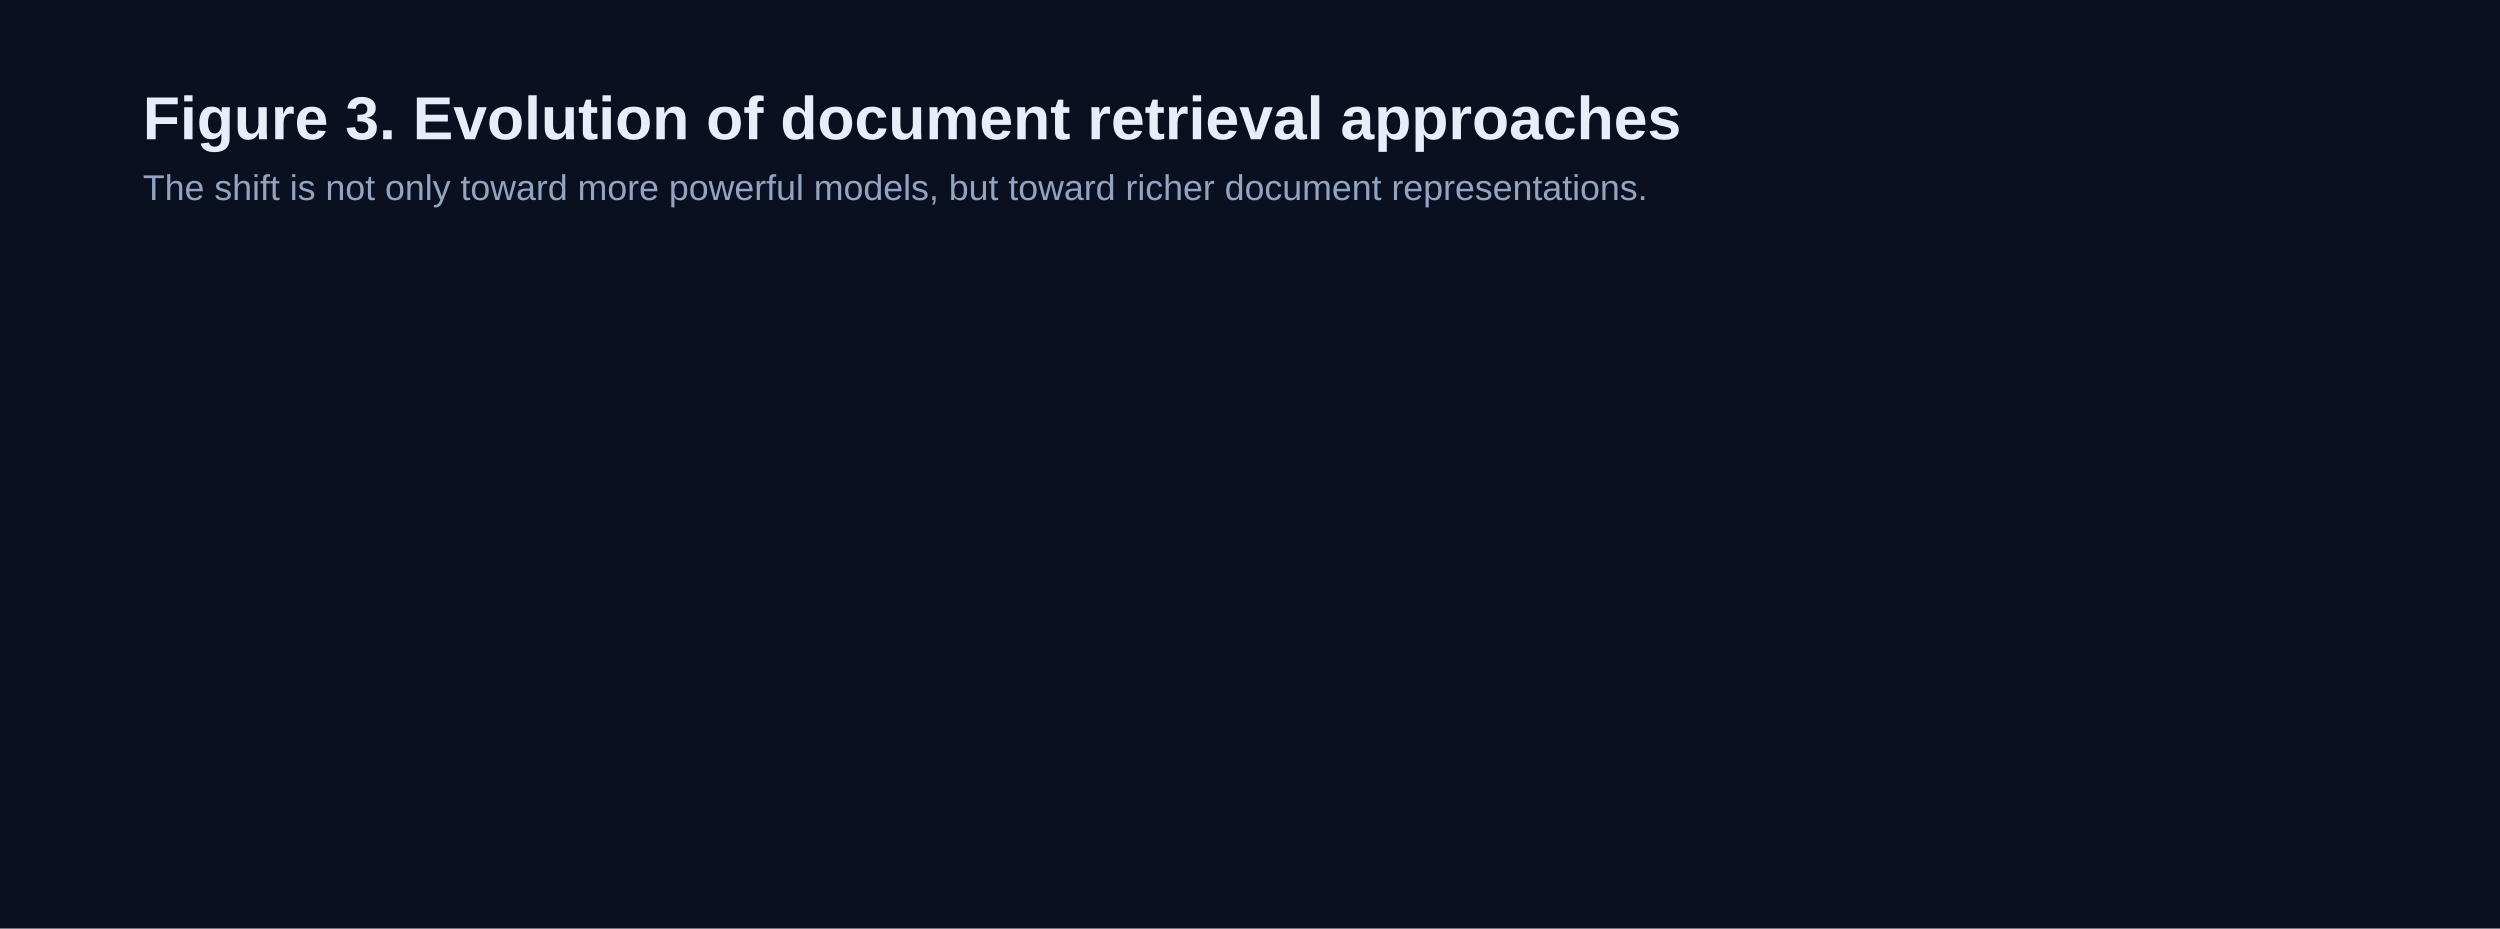
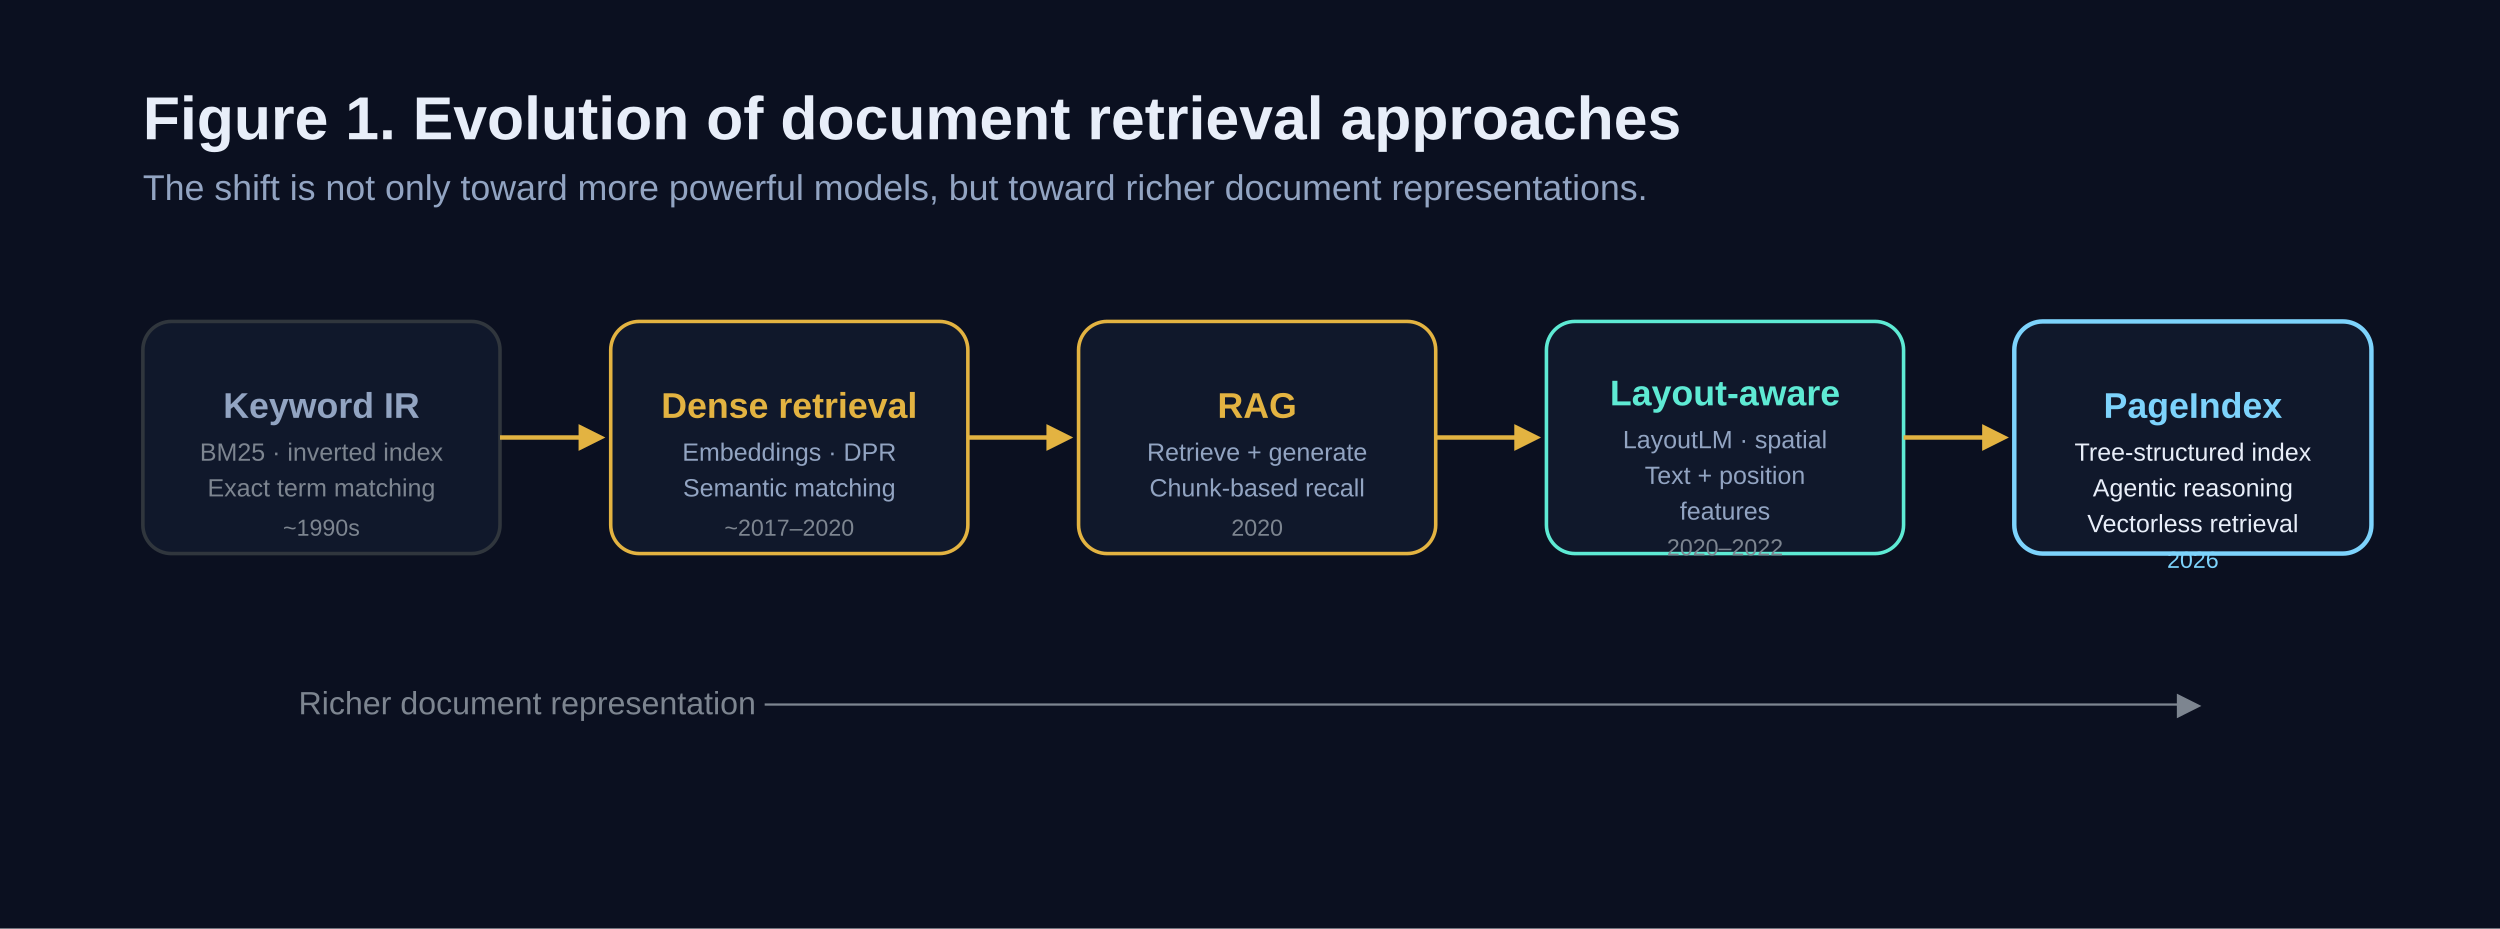
<svg xmlns="http://www.w3.org/2000/svg" width="1400" height="520" viewBox="0 0 1400 520" fill="none">
+   <defs>
+     <marker id="arr" viewBox="0 0 10 10" refX="8" refY="5" markerWidth="6" markerHeight="6" orient="auto">
+       <path d="M0,0 L10,5 L0,10 z" fill="#E3B341" />
+     </marker>
+   </defs>
  <rect width="1400" height="520" fill="#0B1020" />
-   <text x="80" y="78" fill="#E8EEF9" font-family="Arial, Helvetica, sans-serif" font-size="34" font-weight="700">Figure 3. Evolution of document retrieval approaches</text>
+   <text x="80" y="78" fill="#E8EEF9" font-family="Arial, Helvetica, sans-serif" font-size="34" font-weight="700">Figure 1. Evolution of document retrieval approaches</text>
  <text x="80" y="112" fill="#92A4C2" font-family="Arial, Helvetica, sans-serif" font-size="20">The shift is not only toward more powerful models, but toward richer document representations.</text>
+   <rect x="80" y="180" width="200" height="130" rx="16" fill="#10182B" stroke="#30363D" stroke-width="2" />
+   <text x="180" y="234" fill="#92A4C2" font-family="Arial, Helvetica, sans-serif" font-size="20" font-weight="700" text-anchor="middle">Keyword IR</text>
+   <text x="180" y="258" fill="#7D8590" font-family="Arial, Helvetica, sans-serif" font-size="14" text-anchor="middle">BM25 · inverted index</text>
+   <text x="180" y="278" fill="#7D8590" font-family="Arial, Helvetica, sans-serif" font-size="14" text-anchor="middle">Exact term matching</text>
+   <text x="180" y="300" fill="#7D8590" font-family="Arial, Helvetica, sans-serif" font-size="13" text-anchor="middle">~1990s</text>
+   <line x1="280" y1="245" x2="336" y2="245" stroke="#E3B341" stroke-width="2.5" marker-end="url(#arr)" />
+   <rect x="342" y="180" width="200" height="130" rx="16" fill="#10182B" stroke="#E3B341" stroke-width="2" />
+   <text x="442" y="234" fill="#E3B341" font-family="Arial, Helvetica, sans-serif" font-size="20" font-weight="700" text-anchor="middle">Dense retrieval</text>
+   <text x="442" y="258" fill="#92A4C2" font-family="Arial, Helvetica, sans-serif" font-size="14" text-anchor="middle">Embeddings · DPR</text>
+   <text x="442" y="278" fill="#92A4C2" font-family="Arial, Helvetica, sans-serif" font-size="14" text-anchor="middle">Semantic matching</text>
+   <text x="442" y="300" fill="#7D8590" font-family="Arial, Helvetica, sans-serif" font-size="13" text-anchor="middle">~2017–2020</text>
+   <line x1="542" y1="245" x2="598" y2="245" stroke="#E3B341" stroke-width="2.5" marker-end="url(#arr)" />
+   <rect x="604" y="180" width="200" height="130" rx="16" fill="#10182B" stroke="#E3B341" stroke-width="2" />
+   <text x="704" y="234" fill="#E3B341" font-family="Arial, Helvetica, sans-serif" font-size="20" font-weight="700" text-anchor="middle">RAG</text>
+   <text x="704" y="258" fill="#92A4C2" font-family="Arial, Helvetica, sans-serif" font-size="14" text-anchor="middle">Retrieve + generate</text>
+   <text x="704" y="278" fill="#92A4C2" font-family="Arial, Helvetica, sans-serif" font-size="14" text-anchor="middle">Chunk-based recall</text>
+   <text x="704" y="300" fill="#7D8590" font-family="Arial, Helvetica, sans-serif" font-size="13" text-anchor="middle">2020</text>
+   <line x1="804" y1="245" x2="860" y2="245" stroke="#E3B341" stroke-width="2.5" marker-end="url(#arr)" />
+   <rect x="866" y="180" width="200" height="130" rx="16" fill="#10182B" stroke="#5EEAD4" stroke-width="2" />
+   <text x="966" y="227" fill="#5EEAD4" font-family="Arial, Helvetica, sans-serif" font-size="20" font-weight="700" text-anchor="middle">Layout-aware</text>
+   <text x="966" y="251" fill="#92A4C2" font-family="Arial, Helvetica, sans-serif" font-size="14" text-anchor="middle">LayoutLM · spatial</text>
+   <text x="966" y="271" fill="#92A4C2" font-family="Arial, Helvetica, sans-serif" font-size="14" text-anchor="middle">Text + position</text>
+   <text x="966" y="291" fill="#92A4C2" font-family="Arial, Helvetica, sans-serif" font-size="14" text-anchor="middle">features</text>
+   <text x="966" y="311" fill="#7D8590" font-family="Arial, Helvetica, sans-serif" font-size="13" text-anchor="middle">2020–2022</text>
+   <line x1="1066" y1="245" x2="1122" y2="245" stroke="#E3B341" stroke-width="2.5" marker-end="url(#arr)" />
+   <rect x="1128" y="180" width="200" height="130" rx="16" fill="#10182B" stroke="#7DD3FC" stroke-width="2.5" />
+   <text x="1228" y="234" fill="#7DD3FC" font-family="Arial, Helvetica, sans-serif" font-size="20" font-weight="700" text-anchor="middle">PageIndex</text>
+   <text x="1228" y="258" fill="#E8EEF9" font-family="Arial, Helvetica, sans-serif" font-size="14" text-anchor="middle">Tree-structured index</text>
+   <text x="1228" y="278" fill="#E8EEF9" font-family="Arial, Helvetica, sans-serif" font-size="14" text-anchor="middle">Agentic reasoning</text>
+   <text x="1228" y="298" fill="#E8EEF9" font-family="Arial, Helvetica, sans-serif" font-size="14" text-anchor="middle">Vectorless retrieval</text>
+   <text x="1228" y="318" fill="#7DD3FC" font-family="Arial, Helvetica, sans-serif" font-size="13" text-anchor="middle">2026</text>
+   <text x="700" y="400" fill="#7D8590" font-family="Arial, Helvetica, sans-serif" font-size="18" text-anchor="middle">Richer document representation ──────────────────────────────────────────────────────────────▶</text>
</svg>
